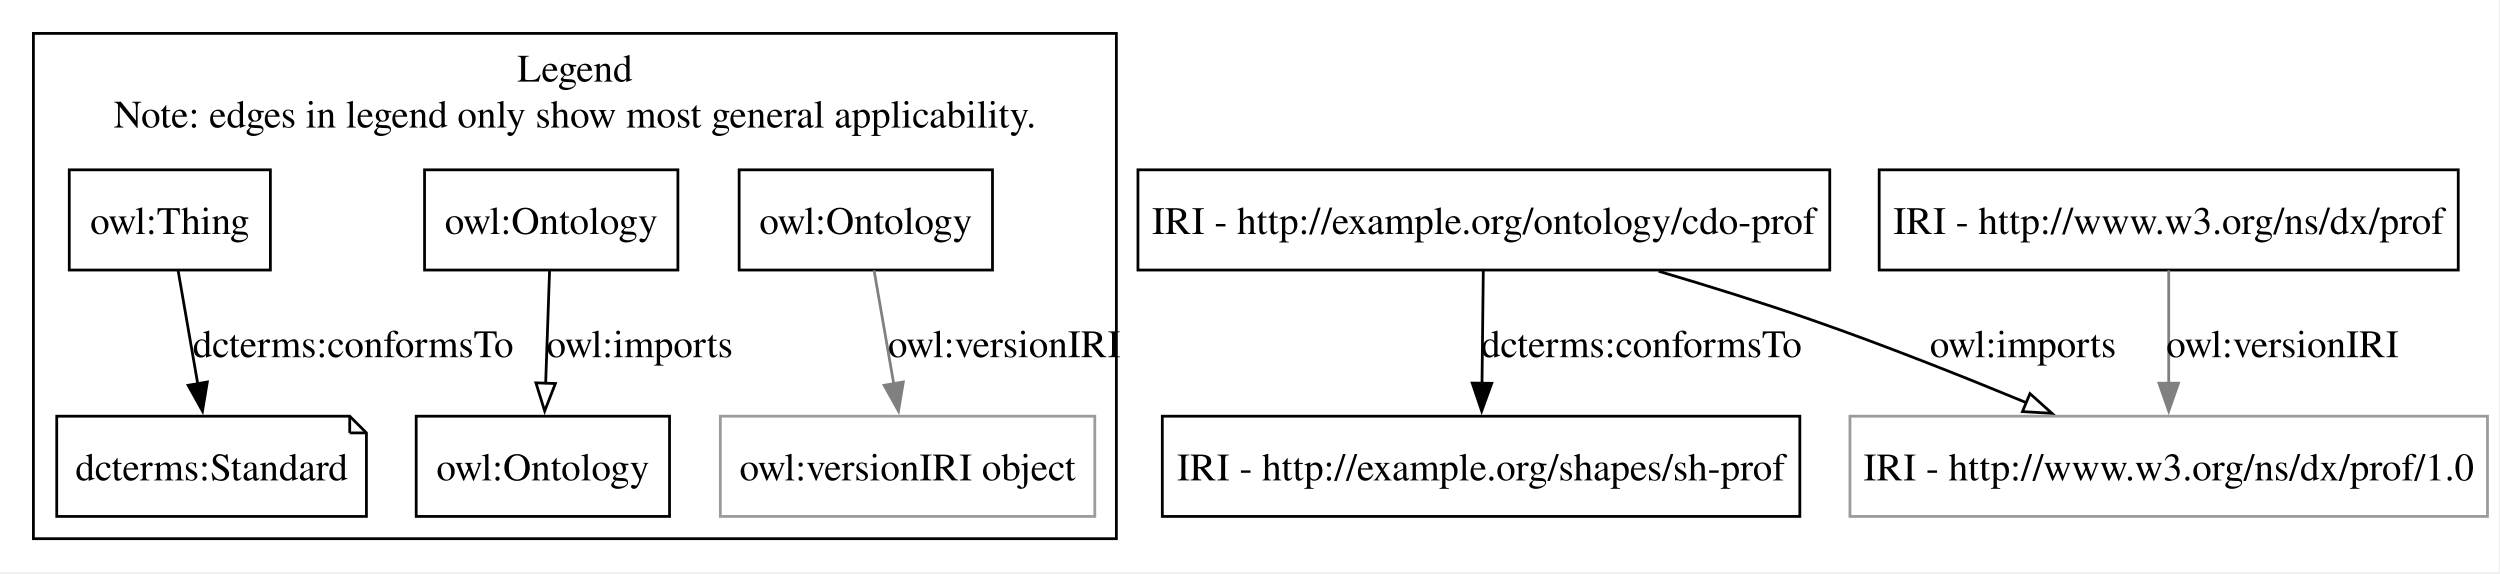
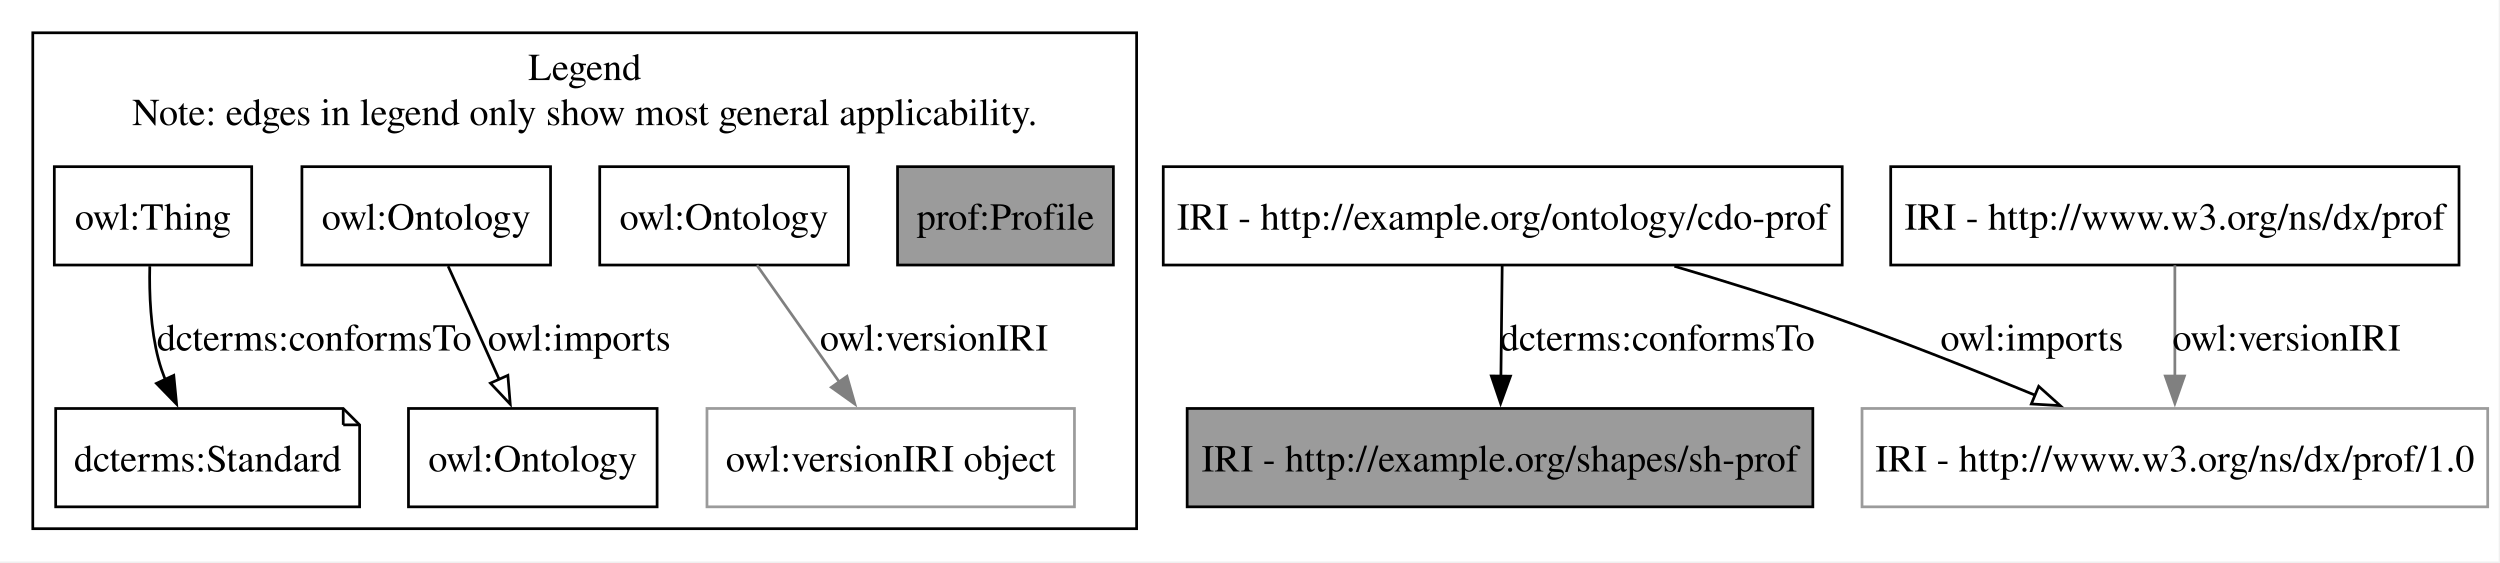
- <svg xmlns="http://www.w3.org/2000/svg" width="898pt" height="206pt" viewBox="0.00 0.00 898.00 206.00">
+ <svg xmlns="http://www.w3.org/2000/svg" width="915pt" height="206pt" viewBox="0.00 0.00 915.00 206.00">
  <g id="graph0" class="graph" transform="scale(1 1) rotate(0) translate(4 201.5)">
-     <polygon fill="white" stroke="none" points="-4,4 -4,-201.5 893.5,-201.5 893.5,4 -4,4" />
+     <polygon fill="white" stroke="none" points="-4,4 -4,-201.5 910.5,-201.5 910.5,4 -4,4" />
    <g id="clust1" class="cluster">
-       <polygon fill="none" stroke="black" points="8,-8 8,-189.5 397,-189.5 397,-8 8,-8" />
-       <text xml:space="preserve" text-anchor="middle" x="202.5" y="-172.2" font-family="Times,serif" font-size="14.00">Legend</text>
-       <text xml:space="preserve" text-anchor="middle" x="202.5" y="-155.7" font-family="Times,serif" font-size="14.00">Note: edges in legend only show most general applicability.</text>
+       <polygon fill="none" stroke="black" points="8,-8 8,-189.5 412,-189.5 412,-8 8,-8" />
+       <text xml:space="preserve" text-anchor="middle" x="210" y="-172.2" font-family="Times,serif" font-size="14.00">Legend</text>
+       <text xml:space="preserve" text-anchor="middle" x="210" y="-155.7" font-family="Times,serif" font-size="14.00">Note: edges in legend only show most general applicability.</text>
    </g>
    <g id="node1" class="node">
-       <polygon fill="none" stroke="black" points="93.12,-140.5 20.88,-140.5 20.88,-104.5 93.12,-104.5 93.12,-140.5" />
-       <text xml:space="preserve" text-anchor="middle" x="57" y="-117.45" font-family="Times,serif" font-size="14.00">owl:Thing</text>
+       <polygon fill="none" stroke="black" points="88.12,-140.5 15.88,-140.5 15.88,-104.5 88.12,-104.5 88.12,-140.5" />
+       <text xml:space="preserve" text-anchor="middle" x="52" y="-117.45" font-family="Times,serif" font-size="14.00">owl:Thing</text>
    </g>
    <g id="node2" class="node">
      <polygon fill="none" stroke="black" points="121.62,-52 16.38,-52 16.38,-16 127.62,-16 127.62,-46 121.62,-52" />
      <polyline fill="none" stroke="black" points="121.62,-52 121.62,-46" />
      <polyline fill="none" stroke="black" points="127.62,-46 121.62,-46" />
      <text xml:space="preserve" text-anchor="middle" x="72" y="-28.95" font-family="Times,serif" font-size="14.00">dcterms:Standard</text>
    </g>
    <g id="edge1" class="edge">
-       <path fill="none" stroke="black" d="M59.96,-104.41C61.98,-92.76 64.71,-77.05 67.05,-63.52" />
-       <polygon fill="black" stroke="black" points="70.47,-64.29 68.73,-53.84 63.58,-63.1 70.47,-64.29" />
-       <text xml:space="preserve" text-anchor="middle" x="122.84" y="-73.2" font-family="Times,serif" font-size="14.00">dcterms:conformsTo</text>
+       <path fill="none" stroke="black" d="M50.82,-104.06C50.59,-93.95 51.09,-81.08 54,-70 54.65,-67.53 55.49,-65.04 56.46,-62.58" />
+       <polygon fill="black" stroke="black" points="59.6,-64.12 60.63,-53.58 53.25,-61.17 59.6,-64.12" />
+       <text xml:space="preserve" text-anchor="middle" x="111" y="-73.2" font-family="Times,serif" font-size="14.00">dcterms:conformsTo</text>
    </g>
    <g id="node3" class="node">
-       <polygon fill="none" stroke="black" points="239.5,-140.5 148.5,-140.5 148.5,-104.5 239.5,-104.5 239.5,-140.5" />
-       <text xml:space="preserve" text-anchor="middle" x="194" y="-117.45" font-family="Times,serif" font-size="14.00">owl:Ontology</text>
+       <polygon fill="none" stroke="black" points="197.5,-140.5 106.5,-140.5 106.5,-104.5 197.5,-104.5 197.5,-140.5" />
+       <text xml:space="preserve" text-anchor="middle" x="152" y="-117.45" font-family="Times,serif" font-size="14.00">owl:Ontology</text>
    </g>
    <g id="node4" class="node">
      <polygon fill="none" stroke="black" points="236.5,-52 145.5,-52 145.5,-16 236.5,-16 236.5,-52" />
      <text xml:space="preserve" text-anchor="middle" x="191" y="-28.95" font-family="Times,serif" font-size="14.00">owl:Ontology</text>
    </g>
    <g id="edge2" class="edge">
-       <path fill="none" stroke="black" d="M193.41,-104.41C193,-92.76 192.46,-77.05 191.99,-63.52" />
-       <polygon fill="none" stroke="black" points="195.5,-63.74 191.65,-53.86 188.5,-63.98 195.5,-63.74" />
-       <text xml:space="preserve" text-anchor="middle" x="225.77" y="-73.2" font-family="Times,serif" font-size="14.00">owl:imports</text>
+       <path fill="none" stroke="black" d="M160.01,-104.07C162.57,-98.46 165.41,-92.22 168,-86.5 171.51,-78.74 175.29,-70.3 178.75,-62.55" />
+       <polygon fill="none" stroke="black" points="181.88,-64.12 182.75,-53.57 175.49,-61.27 181.88,-64.12" />
+       <text xml:space="preserve" text-anchor="middle" x="207.99" y="-73.2" font-family="Times,serif" font-size="14.00">owl:imports</text>
    </g>
    <g id="node5" class="node">
-       <polygon fill="none" stroke="black" points="352.5,-140.5 261.5,-140.5 261.5,-104.5 352.5,-104.5 352.5,-140.5" />
-       <text xml:space="preserve" text-anchor="middle" x="307" y="-117.45" font-family="Times,serif" font-size="14.00">owl:Ontology</text>
+       <polygon fill="none" stroke="black" points="306.5,-140.5 215.5,-140.5 215.5,-104.5 306.5,-104.5 306.5,-140.5" />
+       <text xml:space="preserve" text-anchor="middle" x="261" y="-117.45" font-family="Times,serif" font-size="14.00">owl:Ontology</text>
    </g>
    <g id="node6" class="node">
      <polygon fill="none" stroke="#9b9b9b" points="389.25,-52 254.75,-52 254.75,-16 389.25,-16 389.25,-52" />
      <text xml:space="preserve" text-anchor="middle" x="322" y="-28.95" font-family="Times,serif" font-size="14.00">owl:versionIRI object</text>
    </g>
    <g id="edge3" class="edge">
-       <path fill="none" stroke="gray" d="M309.96,-104.41C311.98,-92.76 314.71,-77.05 317.05,-63.52" />
-       <polygon fill="gray" stroke="gray" points="320.47,-64.29 318.73,-53.84 313.58,-63.1 320.47,-64.29" />
-       <text xml:space="preserve" text-anchor="middle" x="356.72" y="-73.2" font-family="Times,serif" font-size="14.00">owl:versionIRI</text>
+       <path fill="none" stroke="gray" d="M273.05,-104.41C281.68,-92.17 293.48,-75.45 303.32,-61.49" />
+       <polygon fill="gray" stroke="gray" points="305.99,-63.78 308.89,-53.59 300.27,-59.74 305.99,-63.78" />
+       <text xml:space="preserve" text-anchor="middle" x="337.84" y="-73.2" font-family="Times,serif" font-size="14.00">owl:versionIRI</text>
    </g>
    <g id="node7" class="node">
-       <polygon fill="none" stroke="#9b9b9b" points="889.5,-52 660.5,-52 660.5,-16 889.5,-16 889.5,-52" />
-       <text xml:space="preserve" text-anchor="middle" x="775" y="-28.95" font-family="Times,serif" font-size="14.00">IRI - http://www.w3.org/ns/dx/prof/1.0</text>
+       <polygon fill="#9b9b9b" stroke="black" points="403.5,-140.5 324.5,-140.5 324.5,-104.5 403.5,-104.5 403.5,-140.5" />
+       <text xml:space="preserve" text-anchor="middle" x="364" y="-117.45" font-family="Times,serif" font-size="14.00">prof:Profile</text>
    </g>
    <g id="node8" class="node">
-       <polygon fill="none" stroke="black" points="653.25,-140.5 404.75,-140.5 404.75,-104.5 653.25,-104.5 653.25,-140.5" />
-       <text xml:space="preserve" text-anchor="middle" x="529" y="-117.45" font-family="Times,serif" font-size="14.00">IRI - http://example.org/ontology/cdo-prof</text>
+       <polygon fill="none" stroke="#9b9b9b" points="906.5,-52 677.5,-52 677.5,-16 906.5,-16 906.5,-52" />
+       <text xml:space="preserve" text-anchor="middle" x="792" y="-28.95" font-family="Times,serif" font-size="14.00">IRI - http://www.w3.org/ns/dx/prof/1.0</text>
+     </g>
+     <g id="node9" class="node">
+       <polygon fill="#9b9b9b" stroke="black" points="659.5,-52 430.5,-52 430.5,-16 659.5,-16 659.5,-52" />
+       <text xml:space="preserve" text-anchor="middle" x="545" y="-28.95" font-family="Times,serif" font-size="14.00">IRI - http://example.org/shapes/sh-prof</text>
+     </g>
+     <g id="node10" class="node">
+       <polygon fill="none" stroke="black" points="670.25,-140.5 421.75,-140.5 421.75,-104.5 670.25,-104.5 670.25,-140.5" />
+       <text xml:space="preserve" text-anchor="middle" x="546" y="-117.45" font-family="Times,serif" font-size="14.00">IRI - http://example.org/ontology/cdo-prof</text>
    </g>
    <g id="edge5" class="edge">
-       <path fill="none" stroke="black" d="M591.82,-104.06C609.75,-98.76 629.24,-92.69 647,-86.5 672.69,-77.54 700.79,-66.39 724.1,-56.76" />
-       <polygon fill="none" stroke="black" points="725.16,-60.11 733.05,-53.04 722.47,-53.65 725.16,-60.11" />
-       <text xml:space="preserve" text-anchor="middle" x="722.66" y="-73.2" font-family="Times,serif" font-size="14.00">owl:imports</text>
-     </g>
-     <g id="node10" class="node">
-       <polygon fill="none" stroke="black" points="642.5,-52 413.5,-52 413.5,-16 642.5,-16 642.5,-52" />
-       <text xml:space="preserve" text-anchor="middle" x="528" y="-28.95" font-family="Times,serif" font-size="14.00">IRI - http://example.org/shapes/sh-prof</text>
+       <path fill="none" stroke="black" d="M608.82,-104.06C626.75,-98.76 646.24,-92.69 664,-86.5 689.69,-77.54 717.79,-66.39 741.1,-56.76" />
+       <polygon fill="none" stroke="black" points="742.16,-60.11 750.05,-53.04 739.47,-53.65 742.16,-60.11" />
+       <text xml:space="preserve" text-anchor="middle" x="739.66" y="-73.2" font-family="Times,serif" font-size="14.00">owl:imports</text>
    </g>
    <g id="edge4" class="edge">
-       <path fill="none" stroke="black" d="M528.8,-104.41C528.67,-92.76 528.49,-77.05 528.33,-63.52" />
-       <polygon fill="black" stroke="black" points="531.83,-63.82 528.22,-53.86 524.83,-63.9 531.83,-63.82" />
-       <text xml:space="preserve" text-anchor="middle" x="585.59" y="-73.2" font-family="Times,serif" font-size="14.00">dcterms:conformsTo</text>
+       <path fill="none" stroke="black" d="M545.8,-104.41C545.67,-92.76 545.49,-77.05 545.33,-63.52" />
+       <polygon fill="black" stroke="black" points="548.83,-63.82 545.22,-53.86 541.83,-63.9 548.83,-63.82" />
+       <text xml:space="preserve" text-anchor="middle" x="602.59" y="-73.2" font-family="Times,serif" font-size="14.00">dcterms:conformsTo</text>
    </g>
-     <g id="node9" class="node">
-       <polygon fill="none" stroke="black" points="879,-140.5 671,-140.5 671,-104.5 879,-104.5 879,-140.5" />
-       <text xml:space="preserve" text-anchor="middle" x="775" y="-117.45" font-family="Times,serif" font-size="14.00">IRI - http://www.w3.org/ns/dx/prof</text>
+     <g id="node11" class="node">
+       <polygon fill="none" stroke="black" points="896,-140.5 688,-140.5 688,-104.5 896,-104.5 896,-140.5" />
+       <text xml:space="preserve" text-anchor="middle" x="792" y="-117.45" font-family="Times,serif" font-size="14.00">IRI - http://www.w3.org/ns/dx/prof</text>
    </g>
    <g id="edge6" class="edge">
-       <path fill="none" stroke="gray" d="M775,-104.41C775,-92.76 775,-77.05 775,-63.52" />
-       <polygon fill="gray" stroke="gray" points="778.5,-63.86 775,-53.86 771.5,-63.86 778.5,-63.86" />
-       <text xml:space="preserve" text-anchor="middle" x="815.88" y="-73.2" font-family="Times,serif" font-size="14.00">owl:versionIRI</text>
+       <path fill="none" stroke="gray" d="M792,-104.41C792,-92.76 792,-77.05 792,-63.52" />
+       <polygon fill="gray" stroke="gray" points="795.5,-63.86 792,-53.86 788.5,-63.86 795.5,-63.86" />
+       <text xml:space="preserve" text-anchor="middle" x="832.88" y="-73.2" font-family="Times,serif" font-size="14.00">owl:versionIRI</text>
    </g>
  </g>
</svg>
